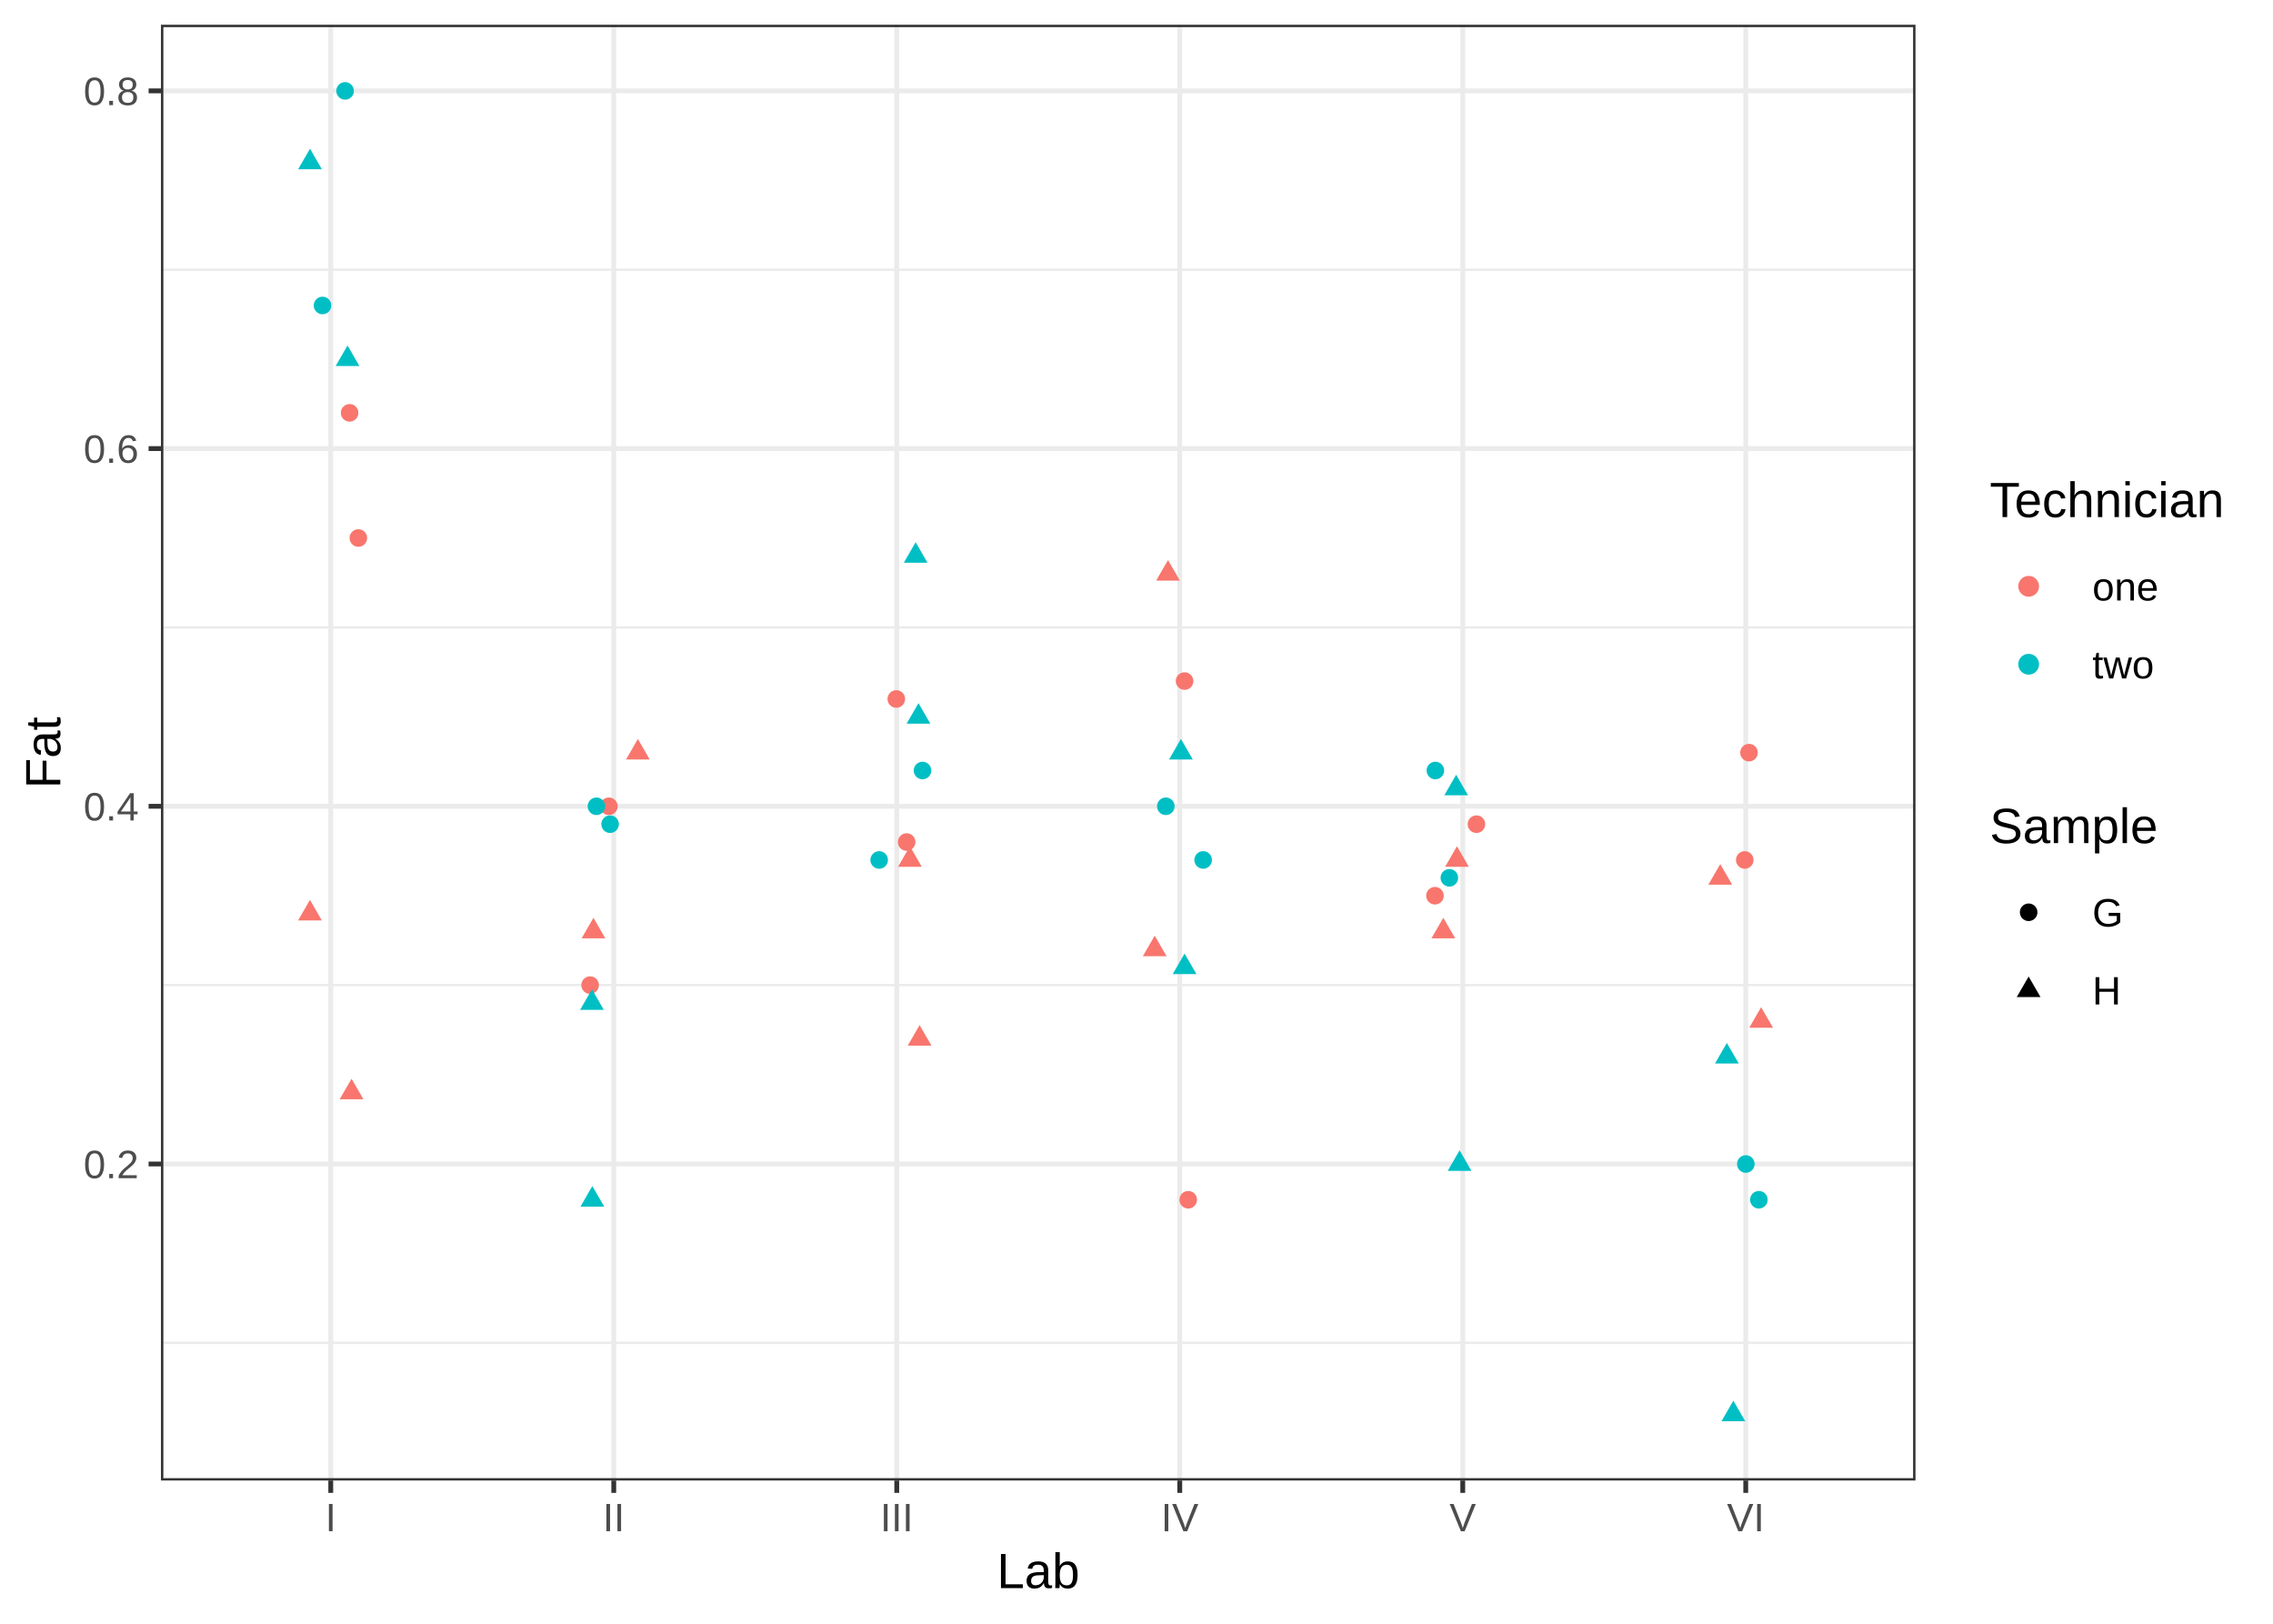
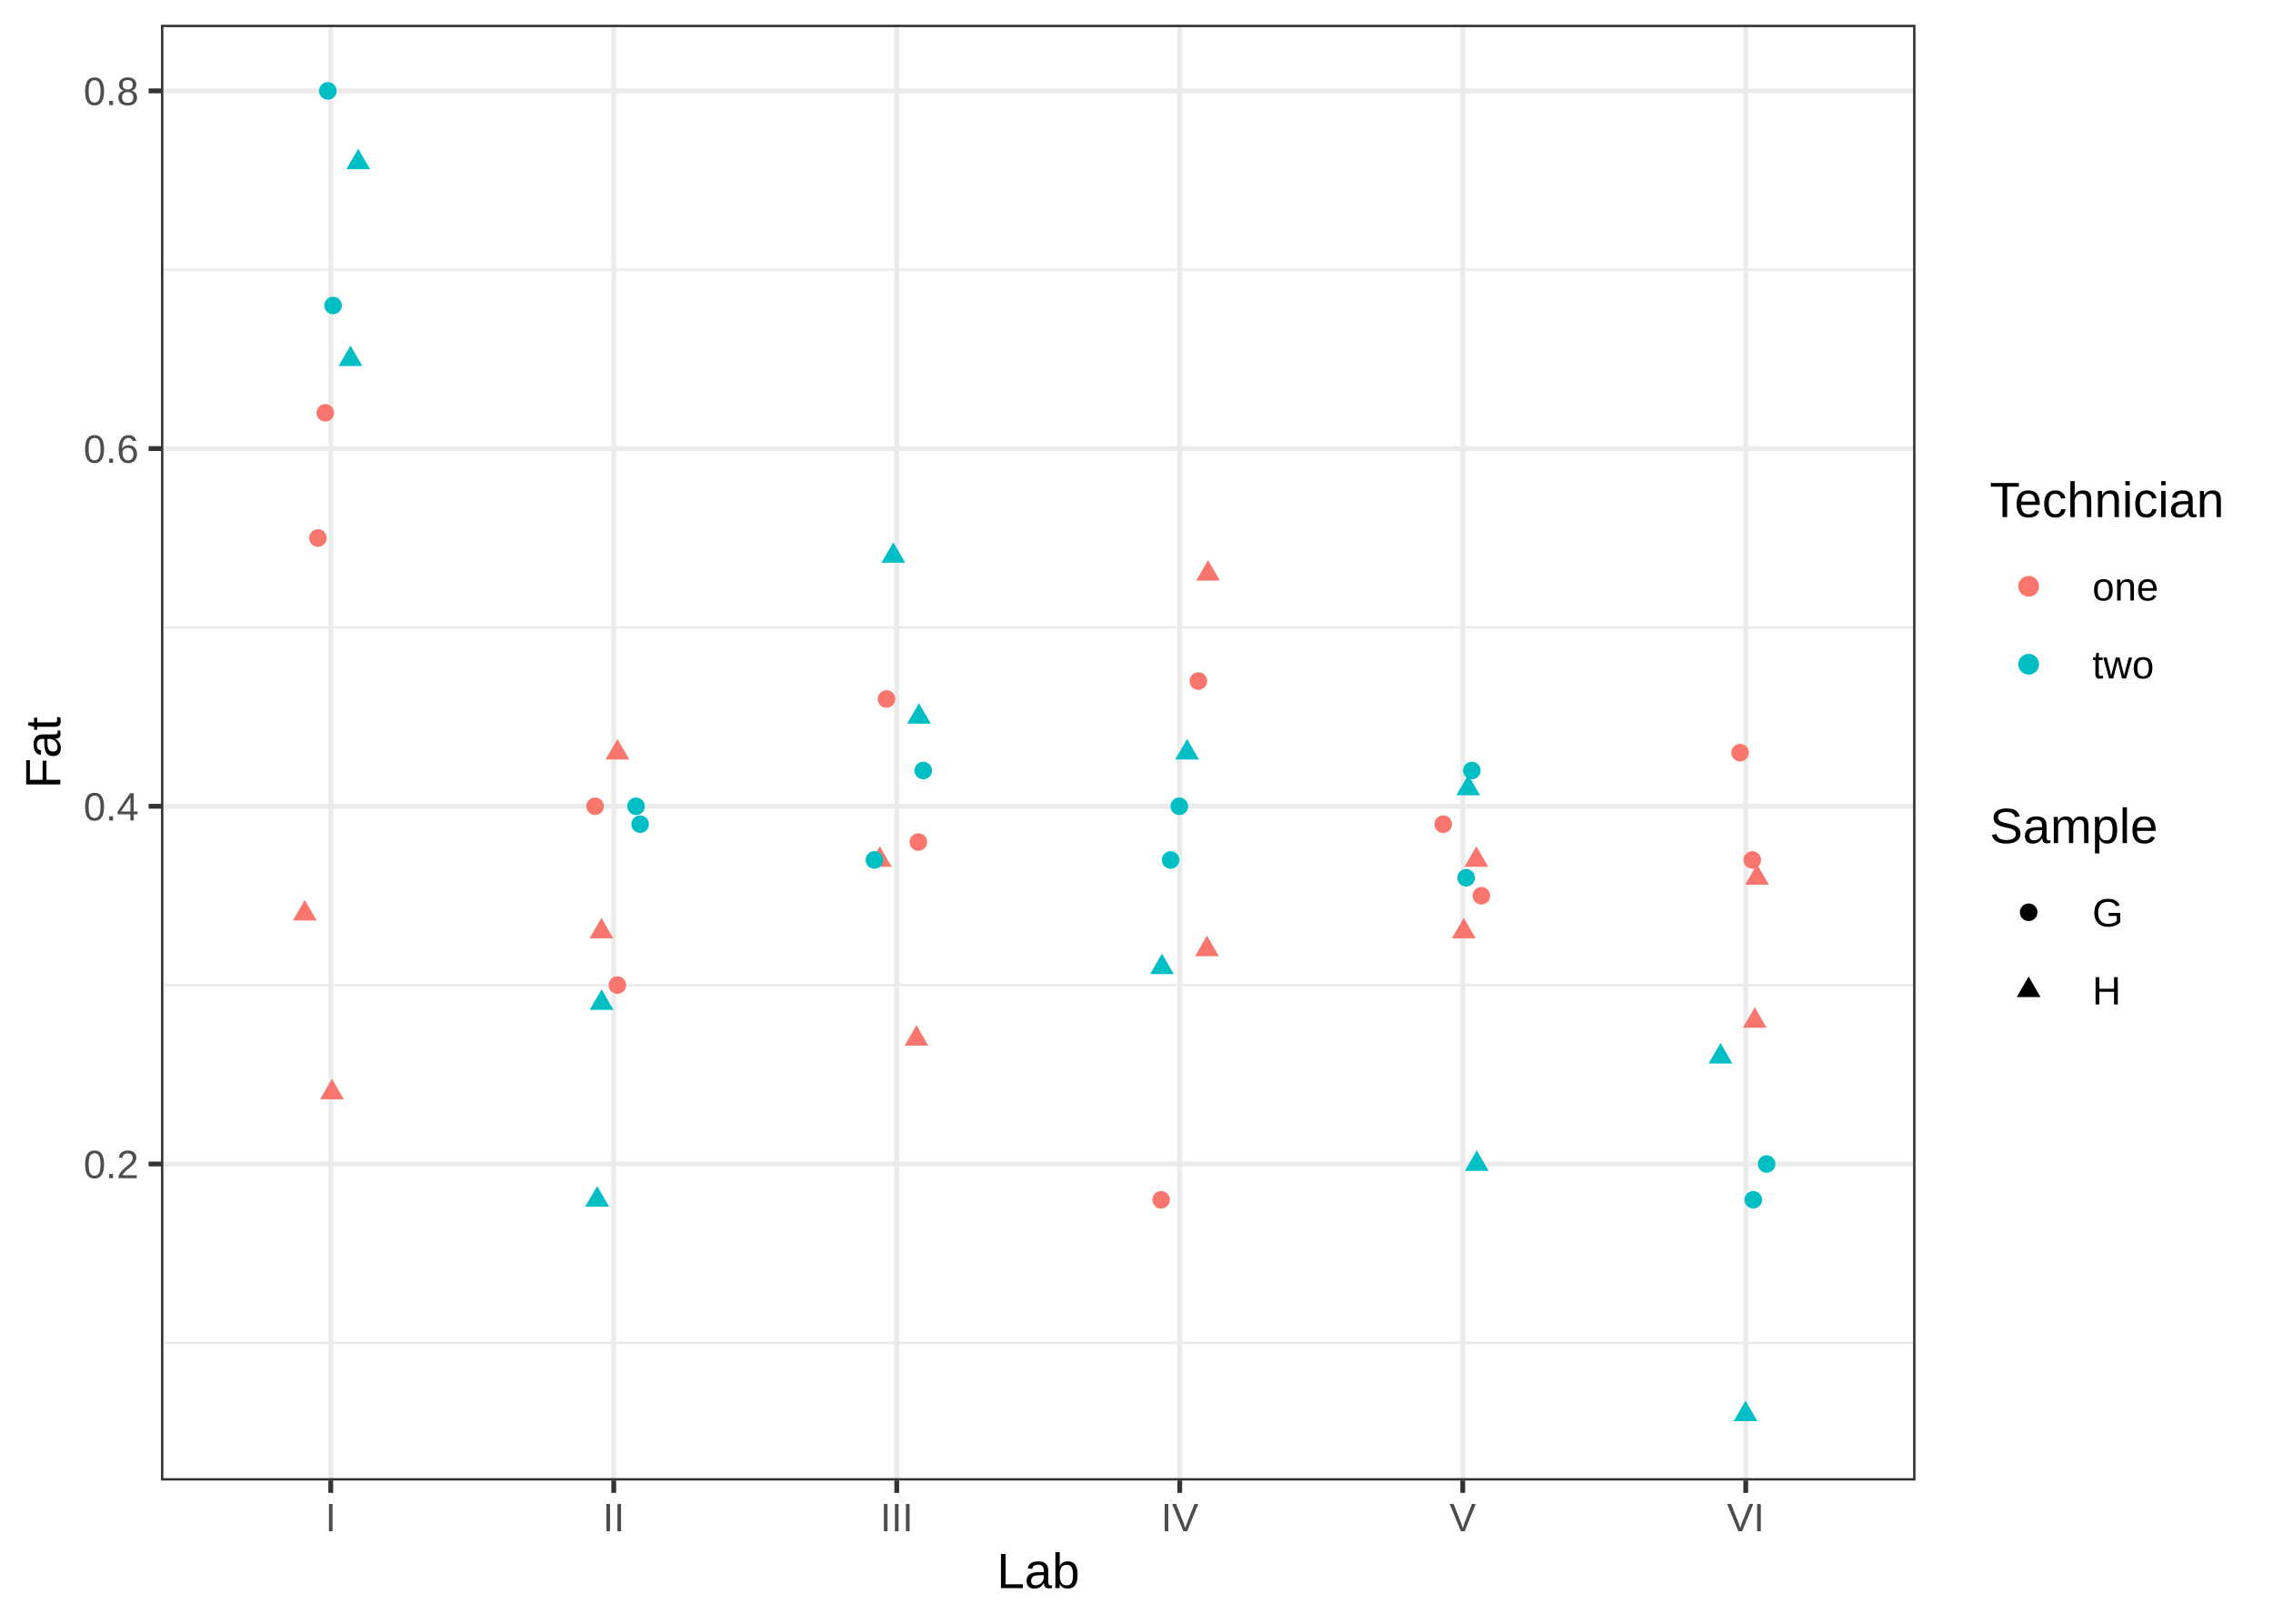
<svg xmlns="http://www.w3.org/2000/svg" class="svglite" width="504.00pt" height="360.00pt" viewBox="0 0 504.00 360.00">
  <defs>
    <style type="text/css">
    .svglite line, .svglite polyline, .svglite polygon, .svglite path, .svglite rect, .svglite circle {
      fill: none;
      stroke: #000000;
      stroke-linecap: round;
      stroke-linejoin: round;
      stroke-miterlimit: 10.00;
    }
    .svglite text {
      white-space: pre;
    }
  </style>
  </defs>
  <rect width="100%" height="100%" style="stroke: none; fill: #FFFFFF;" />
  <defs>
    <clipPath id="cpMC4wMHw1MDQuMDB8MC4wMHwzNjAuMDA=">
      <rect x="0.00" y="0.00" width="504.00" height="360.00" />
    </clipPath>
  </defs>
  <g clip-path="url(#cpMC4wMHw1MDQuMDB8MC4wMHwzNjAuMDA=)">
    <rect x="0.00" y="0.00" width="504.00" height="360.00" style="stroke-width: 1.07; stroke: #FFFFFF; fill: #FFFFFF;" />
  </g>
  <defs>
    <clipPath id="cpMzUuNjl8NDI0Ljc0fDUuNDh8MzI4LjI1">
      <rect x="35.69" y="5.48" width="389.04" height="322.77" />
    </clipPath>
  </defs>
  <g clip-path="url(#cpMzUuNjl8NDI0Ljc0fDUuNDh8MzI4LjI1)">
    <rect x="35.69" y="5.48" width="389.04" height="322.77" style="stroke-width: 1.07; stroke: none; fill: #FFFFFF;" />
    <polyline points="35.69,297.72 424.74,297.72 " style="stroke-width: 0.53; stroke: #EBEBEB; stroke-linecap: butt;" />
    <polyline points="35.69,218.41 424.74,218.41 " style="stroke-width: 0.53; stroke: #EBEBEB; stroke-linecap: butt;" />
    <polyline points="35.69,139.11 424.74,139.11 " style="stroke-width: 0.53; stroke: #EBEBEB; stroke-linecap: butt;" />
    <polyline points="35.69,59.80 424.74,59.80 " style="stroke-width: 0.53; stroke: #EBEBEB; stroke-linecap: butt;" />
    <polyline points="35.69,258.07 424.74,258.07 " style="stroke-width: 1.07; stroke: #EBEBEB; stroke-linecap: butt;" />
    <polyline points="35.69,178.76 424.74,178.76 " style="stroke-width: 1.07; stroke: #EBEBEB; stroke-linecap: butt;" />
    <polyline points="35.69,99.46 424.74,99.46 " style="stroke-width: 1.07; stroke: #EBEBEB; stroke-linecap: butt;" />
    <polyline points="35.69,20.15 424.74,20.15 " style="stroke-width: 1.07; stroke: #EBEBEB; stroke-linecap: butt;" />
    <polyline points="73.34,328.25 73.34,5.48 " style="stroke-width: 1.07; stroke: #EBEBEB; stroke-linecap: butt;" />
    <polyline points="136.09,328.25 136.09,5.48 " style="stroke-width: 1.07; stroke: #EBEBEB; stroke-linecap: butt;" />
    <polyline points="198.84,328.25 198.84,5.48 " style="stroke-width: 1.07; stroke: #EBEBEB; stroke-linecap: butt;" />
    <polyline points="261.59,328.25 261.59,5.48 " style="stroke-width: 1.07; stroke: #EBEBEB; stroke-linecap: butt;" />
    <polyline points="324.34,328.25 324.34,5.48 " style="stroke-width: 1.07; stroke: #EBEBEB; stroke-linecap: butt;" />
    <polyline points="387.09,328.25 387.09,5.48 " style="stroke-width: 1.07; stroke: #EBEBEB; stroke-linecap: butt;" />
-     <circle cx="77.52" cy="91.53" r="1.95" style="stroke-width: 0.71; stroke: none; fill: #F8766D;" />
-     <circle cx="79.46" cy="119.28" r="1.95" style="stroke-width: 0.71; stroke: none; fill: #F8766D;" />
-     <polygon points="68.73,199.51 71.36,204.07 66.09,204.07 " style="stroke-width: 0.71; stroke: none; fill: #F8766D;" />
-     <polygon points="77.95,239.17 80.58,243.72 75.31,243.72 " style="stroke-width: 0.71; stroke: none; fill: #F8766D;" />
-     <circle cx="76.52" cy="20.15" r="1.95" style="stroke-width: 0.71; stroke: none; fill: #00BFC4;" />
-     <circle cx="71.51" cy="67.73" r="1.95" style="stroke-width: 0.71; stroke: none; fill: #00BFC4;" />
-     <polygon points="68.74,32.97 71.37,37.53 66.10,37.53 " style="stroke-width: 0.71; stroke: none; fill: #00BFC4;" />
-     <polygon points="77.06,76.59 79.69,81.15 74.43,81.15 " style="stroke-width: 0.71; stroke: none; fill: #00BFC4;" />
-     <circle cx="130.85" cy="218.41" r="1.95" style="stroke-width: 0.71; stroke: none; fill: #F8766D;" />
-     <circle cx="135.01" cy="178.76" r="1.95" style="stroke-width: 0.71; stroke: none; fill: #F8766D;" />
-     <polygon points="131.59,203.48 134.22,208.04 128.96,208.04 " style="stroke-width: 0.71; stroke: none; fill: #F8766D;" />
-     <polygon points="141.44,163.83 144.07,168.39 138.81,168.39 " style="stroke-width: 0.71; stroke: none; fill: #F8766D;" />
-     <circle cx="135.28" cy="182.73" r="1.95" style="stroke-width: 0.71; stroke: none; fill: #00BFC4;" />
-     <circle cx="132.25" cy="178.76" r="1.95" style="stroke-width: 0.71; stroke: none; fill: #00BFC4;" />
-     <polygon points="131.26,219.34 133.89,223.90 128.62,223.90 " style="stroke-width: 0.71; stroke: none; fill: #00BFC4;" />
-     <polygon points="131.34,262.96 133.98,267.52 128.71,267.52 " style="stroke-width: 0.71; stroke: none; fill: #00BFC4;" />
-     <circle cx="198.74" cy="154.97" r="1.95" style="stroke-width: 0.71; stroke: none; fill: #F8766D;" />
-     <circle cx="201.03" cy="186.69" r="1.95" style="stroke-width: 0.71; stroke: none; fill: #F8766D;" />
-     <polygon points="203.91,227.27 206.54,231.83 201.27,231.83 " style="stroke-width: 0.71; stroke: none; fill: #F8766D;" />
-     <polygon points="201.76,187.62 204.39,192.18 199.12,192.18 " style="stroke-width: 0.71; stroke: none; fill: #F8766D;" />
-     <circle cx="194.94" cy="190.66" r="1.95" style="stroke-width: 0.71; stroke: none; fill: #00BFC4;" />
-     <circle cx="204.55" cy="170.83" r="1.95" style="stroke-width: 0.71; stroke: none; fill: #00BFC4;" />
-     <polygon points="203.66,155.89 206.29,160.45 201.02,160.45 " style="stroke-width: 0.71; stroke: none; fill: #00BFC4;" />
-     <polygon points="203.03,120.21 205.66,124.77 200.40,124.77 " style="stroke-width: 0.71; stroke: none; fill: #00BFC4;" />
-     <circle cx="263.47" cy="266.00" r="1.95" style="stroke-width: 0.71; stroke: none; fill: #F8766D;" />
-     <circle cx="262.66" cy="151.00" r="1.95" style="stroke-width: 0.71; stroke: none; fill: #F8766D;" />
-     <polygon points="258.99,124.17 261.62,128.73 256.35,128.73 " style="stroke-width: 0.71; stroke: none; fill: #F8766D;" />
-     <polygon points="256.04,207.44 258.67,212.00 253.41,212.00 " style="stroke-width: 0.71; stroke: none; fill: #F8766D;" />
-     <circle cx="258.50" cy="178.76" r="1.95" style="stroke-width: 0.71; stroke: none; fill: #00BFC4;" />
-     <circle cx="266.78" cy="190.66" r="1.95" style="stroke-width: 0.71; stroke: none; fill: #00BFC4;" />
-     <polygon points="262.66,211.41 265.30,215.97 260.03,215.97 " style="stroke-width: 0.71; stroke: none; fill: #00BFC4;" />
-     <polygon points="261.85,163.83 264.49,168.39 259.22,168.39 " style="stroke-width: 0.71; stroke: none; fill: #00BFC4;" />
-     <circle cx="318.18" cy="198.59" r="1.95" style="stroke-width: 0.71; stroke: none; fill: #F8766D;" />
-     <circle cx="327.38" cy="182.73" r="1.95" style="stroke-width: 0.71; stroke: none; fill: #F8766D;" />
-     <polygon points="323.06,187.62 325.69,192.18 320.43,192.18 " style="stroke-width: 0.71; stroke: none; fill: #F8766D;" />
-     <polygon points="320.03,203.48 322.67,208.04 317.40,208.04 " style="stroke-width: 0.71; stroke: none; fill: #F8766D;" />
-     <circle cx="318.27" cy="170.83" r="1.95" style="stroke-width: 0.71; stroke: none; fill: #00BFC4;" />
-     <circle cx="321.37" cy="194.62" r="1.95" style="stroke-width: 0.71; stroke: none; fill: #00BFC4;" />
-     <polygon points="323.64,255.03 326.27,259.59 321.01,259.59 " style="stroke-width: 0.71; stroke: none; fill: #00BFC4;" />
-     <polygon points="322.88,171.76 325.51,176.32 320.25,176.32 " style="stroke-width: 0.71; stroke: none; fill: #00BFC4;" />
-     <circle cx="386.87" cy="190.66" r="1.95" style="stroke-width: 0.71; stroke: none; fill: #F8766D;" />
-     <circle cx="387.81" cy="166.87" r="1.95" style="stroke-width: 0.71; stroke: none; fill: #F8766D;" />
-     <polygon points="390.50,223.30 393.14,227.86 387.87,227.86 " style="stroke-width: 0.71; stroke: none; fill: #F8766D;" />
-     <polygon points="381.44,191.58 384.07,196.14 378.80,196.14 " style="stroke-width: 0.71; stroke: none; fill: #F8766D;" />
-     <circle cx="390.00" cy="266.00" r="1.95" style="stroke-width: 0.71; stroke: none; fill: #00BFC4;" />
-     <circle cx="387.11" cy="258.07" r="1.95" style="stroke-width: 0.71; stroke: none; fill: #00BFC4;" />
-     <polygon points="382.90,231.23 385.54,235.79 380.27,235.79 " style="stroke-width: 0.71; stroke: none; fill: #00BFC4;" />
-     <polygon points="384.34,310.54 386.98,315.10 381.71,315.10 " style="stroke-width: 0.71; stroke: none; fill: #00BFC4;" />
+     <circle cx="72.13" cy="91.53" r="1.95" style="stroke-width: 0.71; stroke: none; fill: #F8766D;" />
+     <circle cx="70.50" cy="119.28" r="1.95" style="stroke-width: 0.71; stroke: none; fill: #F8766D;" />
+     <polygon points="67.58,199.51 70.21,204.07 64.95,204.07 " style="stroke-width: 0.71; stroke: none; fill: #F8766D;" />
+     <polygon points="73.61,239.17 76.24,243.72 70.98,243.72 " style="stroke-width: 0.71; stroke: none; fill: #F8766D;" />
+     <circle cx="72.69" cy="20.15" r="1.95" style="stroke-width: 0.71; stroke: none; fill: #00BFC4;" />
+     <circle cx="73.85" cy="67.73" r="1.95" style="stroke-width: 0.71; stroke: none; fill: #00BFC4;" />
+     <polygon points="79.43,32.97 82.06,37.53 76.79,37.53 " style="stroke-width: 0.71; stroke: none; fill: #00BFC4;" />
+     <polygon points="77.71,76.59 80.35,81.15 75.08,81.15 " style="stroke-width: 0.71; stroke: none; fill: #00BFC4;" />
+     <circle cx="136.89" cy="218.41" r="1.95" style="stroke-width: 0.71; stroke: none; fill: #F8766D;" />
+     <circle cx="131.95" cy="178.76" r="1.95" style="stroke-width: 0.71; stroke: none; fill: #F8766D;" />
+     <polygon points="133.35,203.48 135.98,208.04 130.72,208.04 " style="stroke-width: 0.71; stroke: none; fill: #F8766D;" />
+     <polygon points="136.91,163.83 139.54,168.39 134.27,168.39 " style="stroke-width: 0.71; stroke: none; fill: #F8766D;" />
+     <circle cx="141.94" cy="182.73" r="1.95" style="stroke-width: 0.71; stroke: none; fill: #00BFC4;" />
+     <circle cx="141.03" cy="178.76" r="1.95" style="stroke-width: 0.71; stroke: none; fill: #00BFC4;" />
+     <polygon points="133.40,219.34 136.03,223.90 130.76,223.90 " style="stroke-width: 0.71; stroke: none; fill: #00BFC4;" />
+     <polygon points="132.41,262.96 135.04,267.52 129.77,267.52 " style="stroke-width: 0.71; stroke: none; fill: #00BFC4;" />
+     <circle cx="196.57" cy="154.97" r="1.95" style="stroke-width: 0.71; stroke: none; fill: #F8766D;" />
+     <circle cx="203.62" cy="186.69" r="1.95" style="stroke-width: 0.71; stroke: none; fill: #F8766D;" />
+     <polygon points="203.21,227.27 205.84,231.83 200.57,231.83 " style="stroke-width: 0.71; stroke: none; fill: #F8766D;" />
+     <polygon points="195.10,187.62 197.73,192.18 192.47,192.18 " style="stroke-width: 0.71; stroke: none; fill: #F8766D;" />
+     <circle cx="193.89" cy="190.66" r="1.95" style="stroke-width: 0.71; stroke: none; fill: #00BFC4;" />
+     <circle cx="204.71" cy="170.83" r="1.95" style="stroke-width: 0.71; stroke: none; fill: #00BFC4;" />
+     <polygon points="203.77,155.89 206.40,160.45 201.14,160.45 " style="stroke-width: 0.71; stroke: none; fill: #00BFC4;" />
+     <polygon points="198.08,120.21 200.72,124.77 195.45,124.77 " style="stroke-width: 0.71; stroke: none; fill: #00BFC4;" />
+     <circle cx="257.46" cy="266.00" r="1.95" style="stroke-width: 0.71; stroke: none; fill: #F8766D;" />
+     <circle cx="265.72" cy="151.00" r="1.95" style="stroke-width: 0.71; stroke: none; fill: #F8766D;" />
+     <polygon points="267.86,124.17 270.50,128.73 265.23,128.73 " style="stroke-width: 0.71; stroke: none; fill: #F8766D;" />
+     <polygon points="267.62,207.44 270.26,212.00 264.99,212.00 " style="stroke-width: 0.71; stroke: none; fill: #F8766D;" />
+     <circle cx="261.49" cy="178.76" r="1.95" style="stroke-width: 0.71; stroke: none; fill: #00BFC4;" />
+     <circle cx="259.57" cy="190.66" r="1.95" style="stroke-width: 0.71; stroke: none; fill: #00BFC4;" />
+     <polygon points="257.65,211.41 260.28,215.97 255.02,215.97 " style="stroke-width: 0.71; stroke: none; fill: #00BFC4;" />
+     <polygon points="263.22,163.83 265.85,168.39 260.58,168.39 " style="stroke-width: 0.71; stroke: none; fill: #00BFC4;" />
+     <circle cx="328.47" cy="198.59" r="1.95" style="stroke-width: 0.71; stroke: none; fill: #F8766D;" />
+     <circle cx="320.01" cy="182.73" r="1.95" style="stroke-width: 0.71; stroke: none; fill: #F8766D;" />
+     <polygon points="327.36,187.62 329.99,192.18 324.72,192.18 " style="stroke-width: 0.71; stroke: none; fill: #F8766D;" />
+     <polygon points="324.57,203.48 327.20,208.04 321.93,208.04 " style="stroke-width: 0.71; stroke: none; fill: #F8766D;" />
+     <circle cx="326.35" cy="170.83" r="1.95" style="stroke-width: 0.71; stroke: none; fill: #00BFC4;" />
+     <circle cx="325.10" cy="194.62" r="1.95" style="stroke-width: 0.71; stroke: none; fill: #00BFC4;" />
+     <polygon points="327.45,255.03 330.08,259.59 324.81,259.59 " style="stroke-width: 0.71; stroke: none; fill: #00BFC4;" />
+     <polygon points="325.55,171.76 328.18,176.32 322.92,176.32 " style="stroke-width: 0.71; stroke: none; fill: #00BFC4;" />
+     <circle cx="388.54" cy="190.66" r="1.95" style="stroke-width: 0.71; stroke: none; fill: #F8766D;" />
+     <circle cx="385.83" cy="166.87" r="1.95" style="stroke-width: 0.71; stroke: none; fill: #F8766D;" />
+     <polygon points="389.09,223.30 391.72,227.86 386.46,227.86 " style="stroke-width: 0.71; stroke: none; fill: #F8766D;" />
+     <polygon points="389.59,191.58 392.22,196.14 386.95,196.14 " style="stroke-width: 0.71; stroke: none; fill: #F8766D;" />
+     <circle cx="388.77" cy="266.00" r="1.95" style="stroke-width: 0.71; stroke: none; fill: #00BFC4;" />
+     <circle cx="391.72" cy="258.07" r="1.95" style="stroke-width: 0.71; stroke: none; fill: #00BFC4;" />
+     <polygon points="381.50,231.23 384.13,235.79 378.86,235.79 " style="stroke-width: 0.71; stroke: none; fill: #00BFC4;" />
+     <polygon points="387.04,310.54 389.68,315.10 384.41,315.10 " style="stroke-width: 0.71; stroke: none; fill: #00BFC4;" />
    <rect x="35.69" y="5.48" width="389.04" height="322.77" style="stroke-width: 1.07; stroke: #333333;" />
  </g>
  <g clip-path="url(#cpMC4wMHw1MDQuMDB8MC4wMHwzNjAuMDA=)">
    <text x="30.76" y="261.22" text-anchor="end" style="font-size: 8.80px;fill: #4D4D4D; font-family: &quot;Arial&quot;;" textLength="12.23px" lengthAdjust="spacingAndGlyphs">0.2</text>
    <text x="30.76" y="181.91" text-anchor="end" style="font-size: 8.80px;fill: #4D4D4D; font-family: &quot;Arial&quot;;" textLength="12.23px" lengthAdjust="spacingAndGlyphs">0.4</text>
    <text x="30.76" y="102.61" text-anchor="end" style="font-size: 8.80px;fill: #4D4D4D; font-family: &quot;Arial&quot;;" textLength="12.23px" lengthAdjust="spacingAndGlyphs">0.6</text>
    <text x="30.76" y="23.30" text-anchor="end" style="font-size: 8.80px;fill: #4D4D4D; font-family: &quot;Arial&quot;;" textLength="12.23px" lengthAdjust="spacingAndGlyphs">0.8</text>
    <polyline points="32.95,258.07 35.69,258.07 " style="stroke-width: 1.07; stroke: #333333; stroke-linecap: butt;" />
    <polyline points="32.95,178.76 35.69,178.76 " style="stroke-width: 1.07; stroke: #333333; stroke-linecap: butt;" />
    <polyline points="32.95,99.46 35.69,99.46 " style="stroke-width: 1.07; stroke: #333333; stroke-linecap: butt;" />
    <polyline points="32.95,20.15 35.69,20.15 " style="stroke-width: 1.07; stroke: #333333; stroke-linecap: butt;" />
    <polyline points="73.34,330.99 73.34,328.25 " style="stroke-width: 1.07; stroke: #333333; stroke-linecap: butt;" />
    <polyline points="136.09,330.99 136.09,328.25 " style="stroke-width: 1.07; stroke: #333333; stroke-linecap: butt;" />
    <polyline points="198.84,330.99 198.84,328.25 " style="stroke-width: 1.07; stroke: #333333; stroke-linecap: butt;" />
    <polyline points="261.59,330.99 261.59,328.25 " style="stroke-width: 1.07; stroke: #333333; stroke-linecap: butt;" />
    <polyline points="324.34,330.99 324.34,328.25 " style="stroke-width: 1.07; stroke: #333333; stroke-linecap: butt;" />
    <polyline points="387.09,330.99 387.09,328.25 " style="stroke-width: 1.07; stroke: #333333; stroke-linecap: butt;" />
    <text x="73.34" y="339.49" text-anchor="middle" style="font-size: 8.80px;fill: #4D4D4D; font-family: &quot;Arial&quot;;" textLength="2.44px" lengthAdjust="spacingAndGlyphs">I</text>
    <text x="136.09" y="339.49" text-anchor="middle" style="font-size: 8.80px;fill: #4D4D4D; font-family: &quot;Arial&quot;;" textLength="4.88px" lengthAdjust="spacingAndGlyphs">II</text>
    <text x="198.84" y="339.49" text-anchor="middle" style="font-size: 8.80px;fill: #4D4D4D; font-family: &quot;Arial&quot;;" textLength="7.32px" lengthAdjust="spacingAndGlyphs">III</text>
    <text x="261.59" y="339.49" text-anchor="middle" style="font-size: 8.80px;fill: #4D4D4D; font-family: &quot;Arial&quot;;" textLength="8.31px" lengthAdjust="spacingAndGlyphs">IV</text>
    <text x="324.34" y="339.49" text-anchor="middle" style="font-size: 8.80px;fill: #4D4D4D; font-family: &quot;Arial&quot;;" textLength="5.87px" lengthAdjust="spacingAndGlyphs">V</text>
    <text x="387.09" y="339.49" text-anchor="middle" style="font-size: 8.80px;fill: #4D4D4D; font-family: &quot;Arial&quot;;" textLength="8.31px" lengthAdjust="spacingAndGlyphs">VI</text>
    <text x="230.22" y="352.10" text-anchor="middle" style="font-size: 11.00px; font-family: &quot;Arial&quot;;" textLength="18.36px" lengthAdjust="spacingAndGlyphs">Lab</text>
    <text transform="translate(13.37,166.87) rotate(-90)" text-anchor="middle" style="font-size: 11.00px; font-family: &quot;Arial&quot;;" textLength="15.89px" lengthAdjust="spacingAndGlyphs">Fat</text>
    <rect x="435.70" y="100.07" width="62.82" height="61.32" style="stroke-width: 1.07; stroke: none; fill: #FFFFFF;" />
    <text x="441.18" y="114.65" style="font-size: 11.00px; font-family: &quot;Arial&quot;;" textLength="53.20px" lengthAdjust="spacingAndGlyphs">Technician</text>
    <rect x="441.18" y="121.35" width="17.28" height="17.28" style="stroke-width: 1.07; stroke: none; fill: #FFFFFF;" />
    <circle cx="449.82" cy="129.99" r="1.95" style="stroke-width: 0.71; stroke: #F8766D; fill: #F8766D;" />
    <rect x="441.18" y="138.63" width="17.28" height="17.28" style="stroke-width: 1.07; stroke: none; fill: #FFFFFF;" />
    <circle cx="449.82" cy="147.27" r="1.95" style="stroke-width: 0.71; stroke: #00BFC4; fill: #00BFC4;" />
    <text x="463.94" y="133.14" style="font-size: 8.80px; font-family: &quot;Arial&quot;;" textLength="14.69px" lengthAdjust="spacingAndGlyphs">one</text>
    <text x="463.94" y="150.42" style="font-size: 8.80px; font-family: &quot;Arial&quot;;" textLength="13.69px" lengthAdjust="spacingAndGlyphs">two</text>
    <rect x="435.70" y="172.34" width="48.25" height="61.32" style="stroke-width: 1.07; stroke: none; fill: #FFFFFF;" />
    <text x="441.18" y="186.93" style="font-size: 11.00px; font-family: &quot;Arial&quot;;" textLength="37.30px" lengthAdjust="spacingAndGlyphs">Sample</text>
    <rect x="441.18" y="193.62" width="17.28" height="17.28" style="stroke-width: 1.07; stroke: none; fill: #FFFFFF;" />
    <circle cx="449.82" cy="202.26" r="1.95" style="stroke-width: 0.71; stroke: none; fill: #000000;" />
    <rect x="441.18" y="210.90" width="17.28" height="17.28" style="stroke-width: 1.07; stroke: none; fill: #FFFFFF;" />
    <polygon points="449.82,216.50 452.45,221.06 447.18,221.06 " style="stroke-width: 0.71; stroke: none; fill: #000000;" />
    <text x="463.94" y="205.42" style="font-size: 8.80px; font-family: &quot;Arial&quot;;" textLength="6.84px" lengthAdjust="spacingAndGlyphs">G</text>
    <text x="463.94" y="222.70" style="font-size: 8.80px; font-family: &quot;Arial&quot;;" textLength="6.35px" lengthAdjust="spacingAndGlyphs">H</text>
  </g>
</svg>
